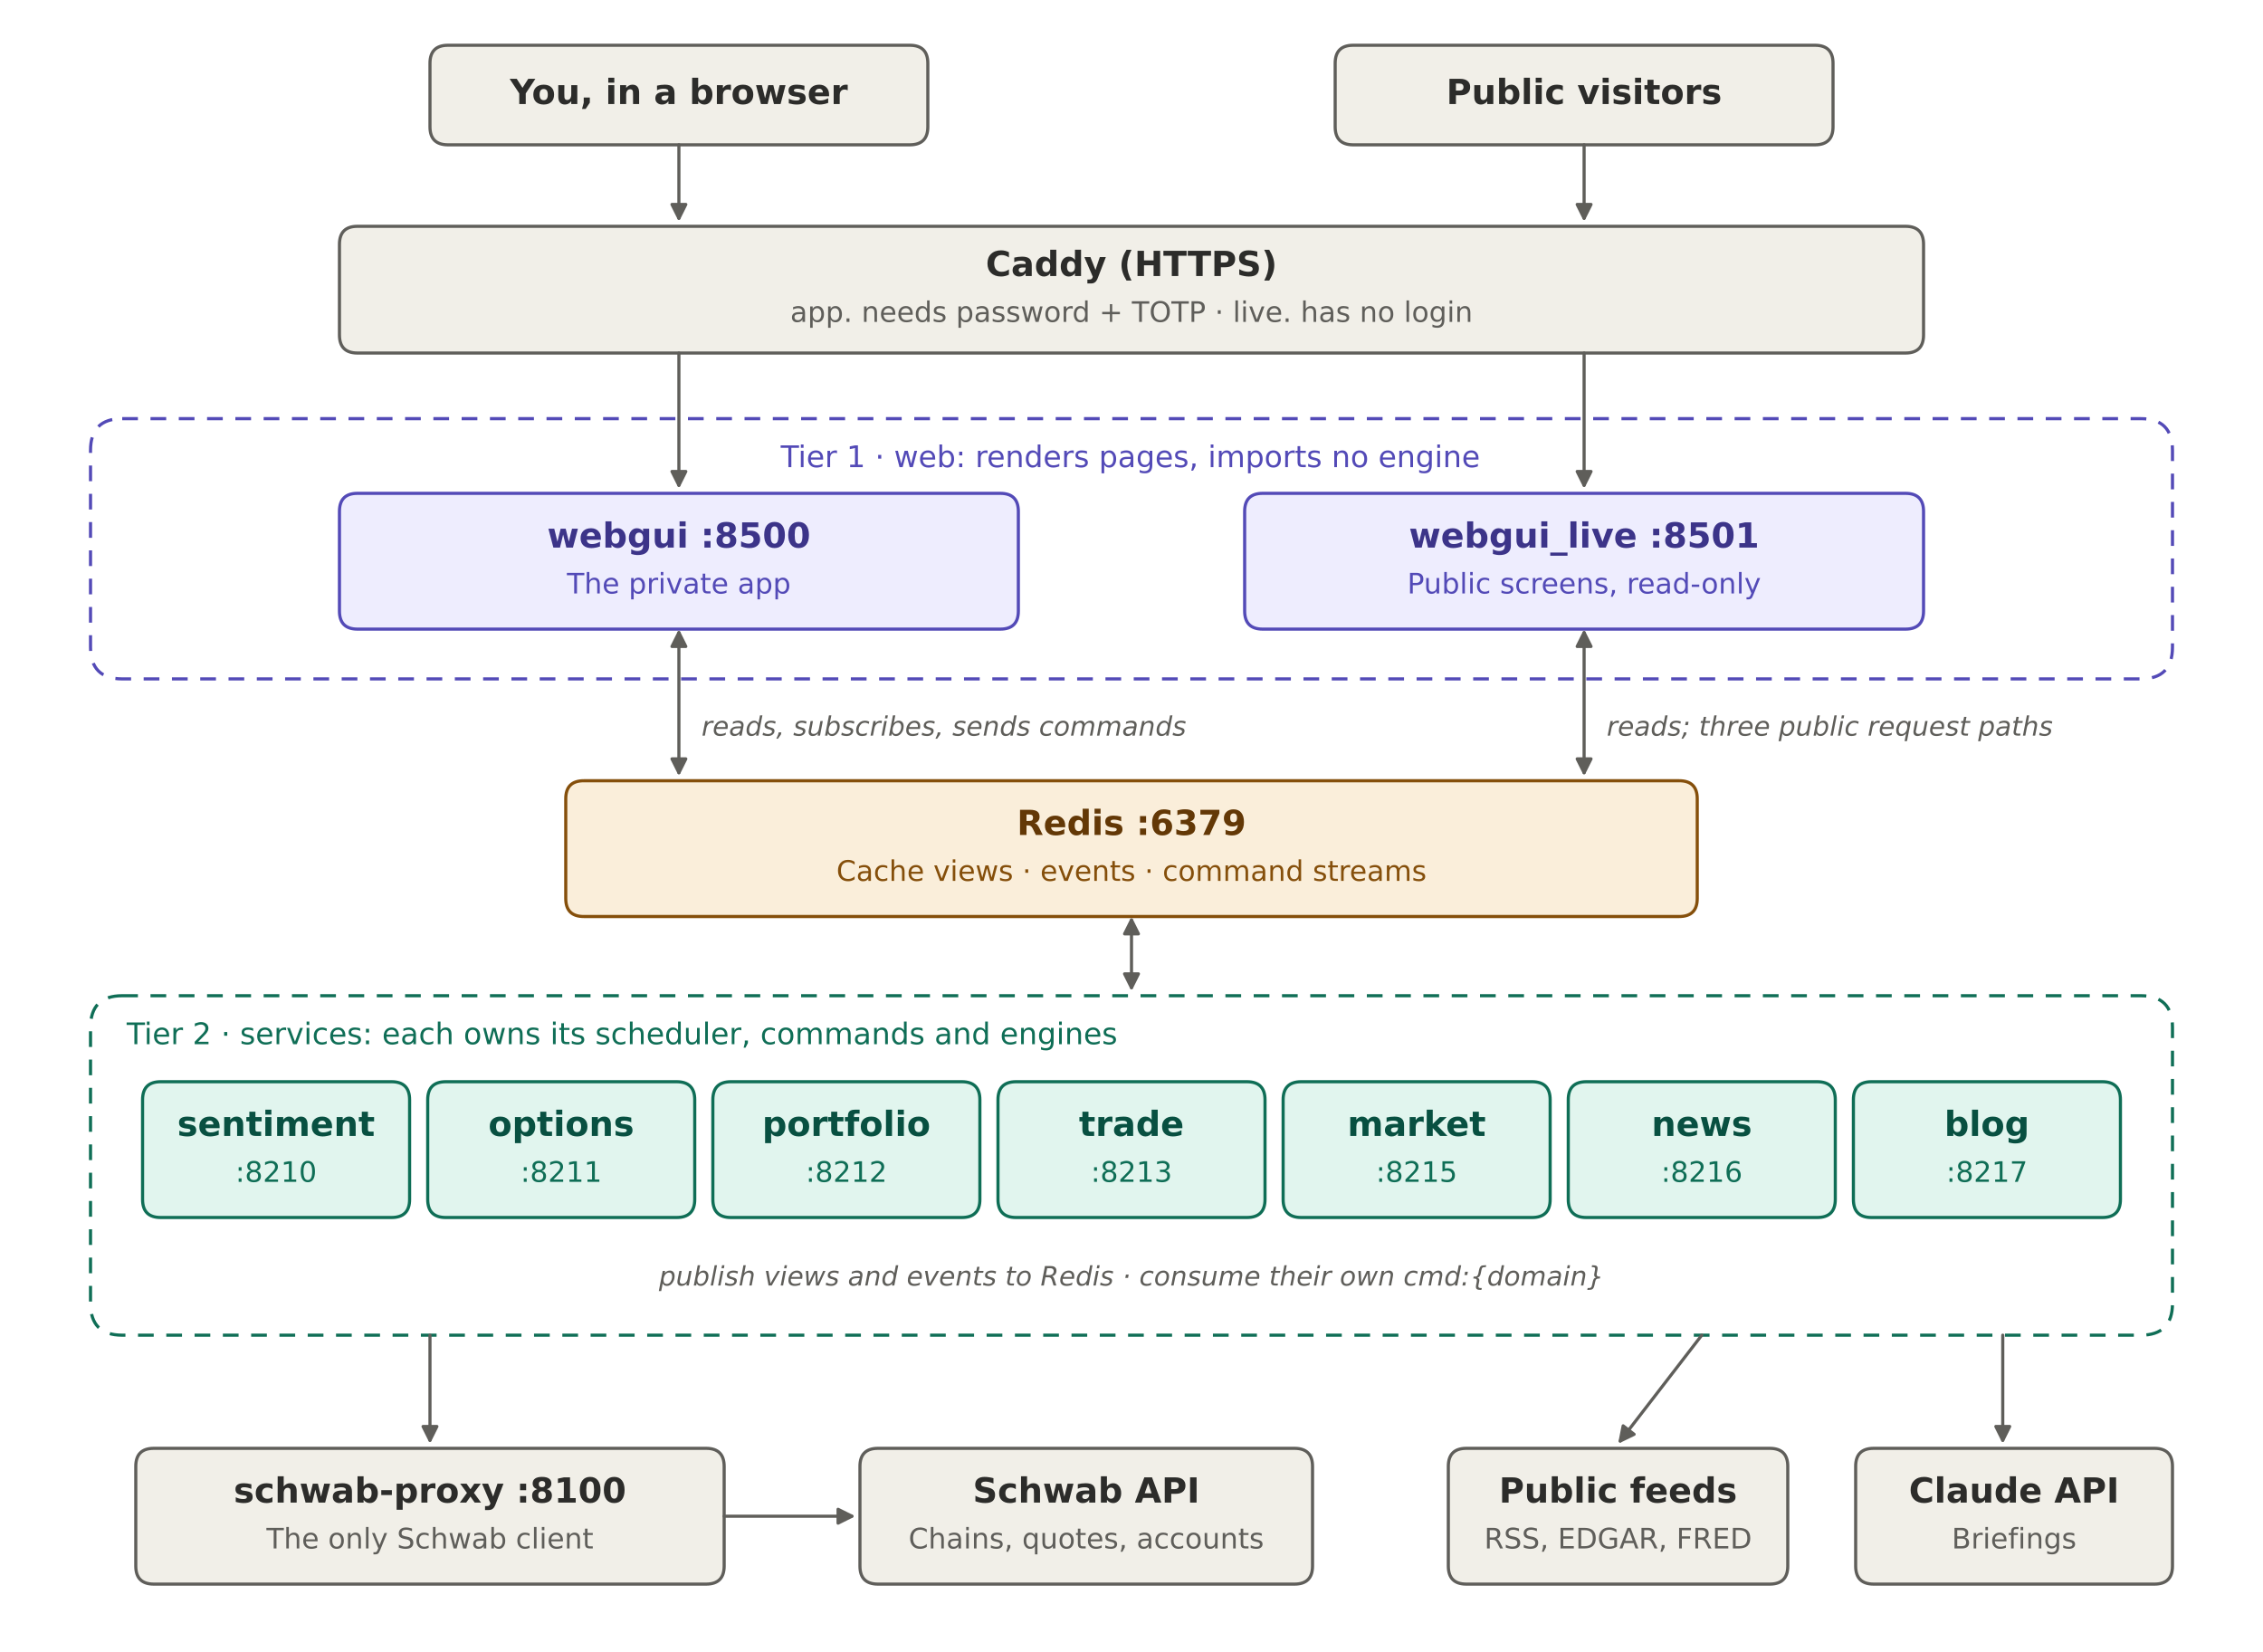
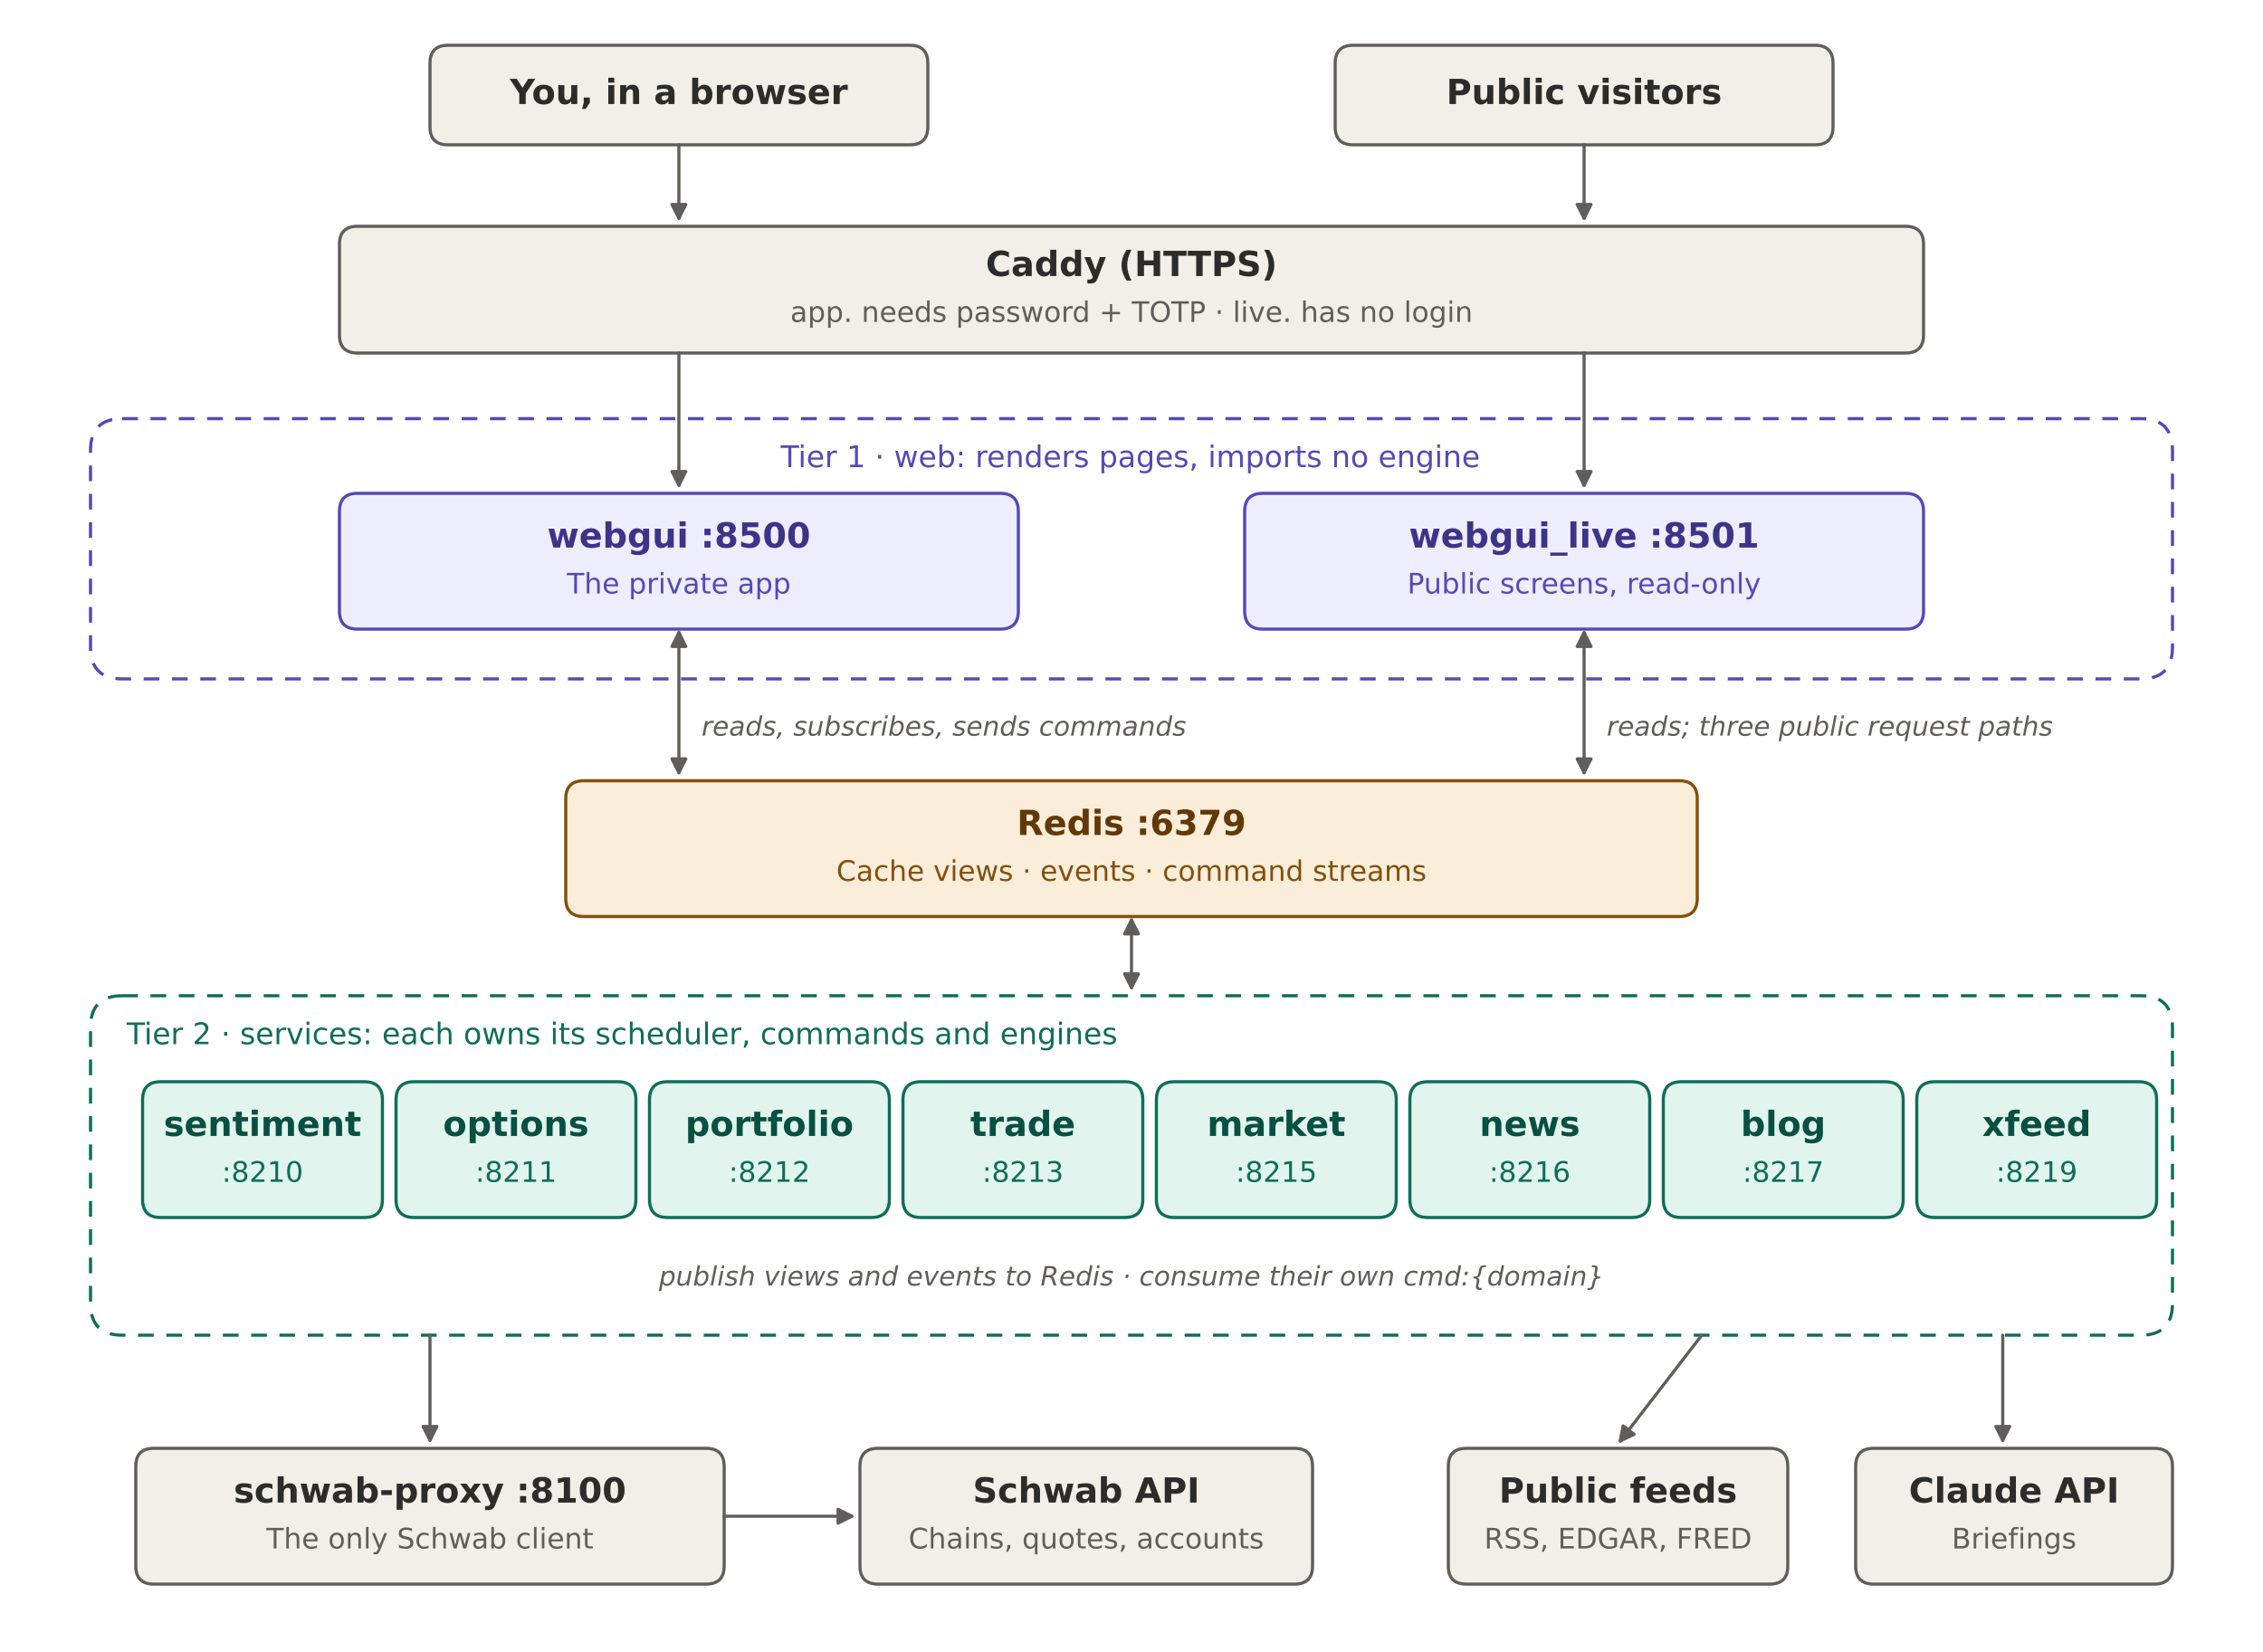
<svg xmlns="http://www.w3.org/2000/svg" width="720pt" height="525.6pt" viewBox="0 0 720 525.6" version="1.1">
  <defs>
    <style type="text/css">*{stroke-linejoin: round; stroke-linecap: butt}</style>
  </defs>
  <g id="figure_1">
    <g id="patch_1">
      <path d="M 0 525.6  L 720 525.6  L 720 0  L 0 0  z " style="fill: #ffffff" />
    </g>
    <g id="axes_1">
      <g id="patch_2">
        <path d="M 142.56 14.4  L 289.44 14.4  Q 295.2 14.4 295.2 20.16  L 295.2 40.32  Q 295.2 46.08 289.44 46.08  L 142.56 46.08  Q 136.8 46.08 136.8 40.32  L 136.8 20.16  Q 136.8 14.4 142.56 14.4  z " clip-path="url(#pae42fd94f3)" style="fill: #f1efe8; stroke: #5f5e5a; stroke-linejoin: miter" />
      </g>
      <g id="patch_3">
        <path d="M 430.56 14.4  L 577.44 14.4  Q 583.2 14.4 583.2 20.16  L 583.2 40.32  Q 583.2 46.08 577.44 46.08  L 430.56 46.08  Q 424.8 46.08 424.8 40.32  L 424.8 20.16  Q 424.8 14.4 430.56 14.4  z " clip-path="url(#pae42fd94f3)" style="fill: #f1efe8; stroke: #5f5e5a; stroke-linejoin: miter" />
      </g>
      <g id="patch_4">
        <path d="M 113.76 72  L 606.24 72  Q 612 72 612 77.76  L 612 106.56  Q 612 112.32 606.24 112.32  L 113.76 112.32  Q 108 112.32 108 106.56  L 108 77.76  Q 108 72 113.76 72  z " clip-path="url(#pae42fd94f3)" style="fill: #f1efe8; stroke: #5f5e5a; stroke-linejoin: miter" />
      </g>
      <g id="patch_5">
        <path d="M 38.88 133.2  L 681.12 133.2  Q 691.2 133.2 691.2 143.28  L 691.2 205.92  Q 691.2 216 681.12 216  L 38.88 216  Q 28.8 216 28.8 205.92  L 28.8 143.28  Q 28.8 133.2 38.88 133.2  L 38.88 133.2  z " clip-path="url(#pae42fd94f3)" style="fill: none; stroke-dasharray: 5,4; stroke-dashoffset: 0; stroke: #534ab7; stroke-linejoin: miter" />
      </g>
      <g id="patch_6">
        <path d="M 113.76 156.96  L 318.24 156.96  Q 324 156.96 324 162.72  L 324 194.4  Q 324 200.16 318.24 200.16  L 113.76 200.16  Q 108 200.16 108 194.4  L 108 162.72  Q 108 156.96 113.76 156.96  z " clip-path="url(#pae42fd94f3)" style="fill: #eeedfe; stroke: #534ab7; stroke-linejoin: miter" />
      </g>
      <g id="patch_7">
        <path d="M 401.76 156.96  L 606.24 156.96  Q 612 156.96 612 162.72  L 612 194.4  Q 612 200.16 606.24 200.16  L 401.76 200.16  Q 396 200.16 396 194.4  L 396 162.72  Q 396 156.96 401.76 156.96  z " clip-path="url(#pae42fd94f3)" style="fill: #eeedfe; stroke: #534ab7; stroke-linejoin: miter" />
      </g>
      <g id="patch_8">
        <path d="M 185.76 248.4  L 534.24 248.4  Q 540 248.4 540 254.16  L 540 285.84  Q 540 291.6 534.24 291.6  L 185.76 291.6  Q 180 291.6 180 285.84  L 180 254.16  Q 180 248.4 185.76 248.4  z " clip-path="url(#pae42fd94f3)" style="fill: #faeeda; stroke: #854f0b; stroke-linejoin: miter" />
      </g>
      <g id="patch_9">
        <path d="M 38.88 316.8  L 681.12 316.8  Q 691.2 316.8 691.2 326.88  L 691.2 414.72  Q 691.2 424.8 681.12 424.8  L 38.88 424.8  Q 28.8 424.8 28.8 414.72  L 28.8 326.88  Q 28.8 316.8 38.88 316.8  L 38.88 316.8  z " clip-path="url(#pae42fd94f3)" style="fill: none; stroke-dasharray: 5,4; stroke-dashoffset: 0; stroke: #0f6e56; stroke-linejoin: miter" />
      </g>
      <g id="patch_10">
-         <path d="M 51.12 344.16  L 124.56 344.16  Q 130.32 344.16 130.32 349.92  L 130.32 381.6  Q 130.32 387.36 124.56 387.36  L 51.12 387.36  Q 45.36 387.36 45.36 381.6  L 45.36 349.92  Q 45.36 344.16 51.12 344.16  z " clip-path="url(#pae42fd94f3)" style="fill: #e1f5ee; stroke: #0f6e56; stroke-linejoin: miter" />
+         <path d="M 51.12 344.16  L 115.92 344.16  Q 121.68 344.16 121.68 349.92  L 121.68 381.6  Q 121.68 387.36 115.92 387.36  L 51.12 387.36  Q 45.36 387.36 45.36 381.6  L 45.36 349.92  Q 45.36 344.16 51.12 344.16  z " clip-path="url(#pae42fd94f3)" style="fill: #e1f5ee; stroke: #0f6e56; stroke-linejoin: miter" />
      </g>
      <g id="patch_11">
-         <path d="M 141.84 344.16  L 215.28 344.16  Q 221.04 344.16 221.04 349.92  L 221.04 381.6  Q 221.04 387.36 215.28 387.36  L 141.84 387.36  Q 136.08 387.36 136.08 381.6  L 136.08 349.92  Q 136.08 344.16 141.84 344.16  z " clip-path="url(#pae42fd94f3)" style="fill: #e1f5ee; stroke: #0f6e56; stroke-linejoin: miter" />
+         <path d="M 131.76 344.16  L 196.56 344.16  Q 202.32 344.16 202.32 349.92  L 202.32 381.6  Q 202.32 387.36 196.56 387.36  L 131.76 387.36  Q 126 387.36 126 381.6  L 126 349.92  Q 126 344.16 131.76 344.16  z " clip-path="url(#pae42fd94f3)" style="fill: #e1f5ee; stroke: #0f6e56; stroke-linejoin: miter" />
      </g>
      <g id="patch_12">
-         <path d="M 232.56 344.16  L 306 344.16  Q 311.76 344.16 311.76 349.92  L 311.76 381.6  Q 311.76 387.36 306 387.36  L 232.56 387.36  Q 226.8 387.36 226.8 381.6  L 226.8 349.92  Q 226.8 344.16 232.56 344.16  z " clip-path="url(#pae42fd94f3)" style="fill: #e1f5ee; stroke: #0f6e56; stroke-linejoin: miter" />
+         <path d="M 212.4 344.16  L 277.2 344.16  Q 282.96 344.16 282.96 349.92  L 282.96 381.6  Q 282.96 387.36 277.2 387.36  L 212.4 387.36  Q 206.64 387.36 206.64 381.6  L 206.64 349.92  Q 206.64 344.16 212.4 344.16  z " clip-path="url(#pae42fd94f3)" style="fill: #e1f5ee; stroke: #0f6e56; stroke-linejoin: miter" />
      </g>
      <g id="patch_13">
-         <path d="M 323.28 344.16  L 396.72 344.16  Q 402.48 344.16 402.48 349.92  L 402.48 381.6  Q 402.48 387.36 396.72 387.36  L 323.28 387.36  Q 317.52 387.36 317.52 381.6  L 317.52 349.92  Q 317.52 344.16 323.28 344.16  z " clip-path="url(#pae42fd94f3)" style="fill: #e1f5ee; stroke: #0f6e56; stroke-linejoin: miter" />
+         <path d="M 293.04 344.16  L 357.84 344.16  Q 363.6 344.16 363.6 349.92  L 363.6 381.6  Q 363.6 387.36 357.84 387.36  L 293.04 387.36  Q 287.28 387.36 287.28 381.6  L 287.28 349.92  Q 287.28 344.16 293.04 344.16  z " clip-path="url(#pae42fd94f3)" style="fill: #e1f5ee; stroke: #0f6e56; stroke-linejoin: miter" />
      </g>
      <g id="patch_14">
-         <path d="M 414 344.16  L 487.44 344.16  Q 493.2 344.16 493.2 349.92  L 493.2 381.6  Q 493.2 387.36 487.44 387.36  L 414 387.36  Q 408.24 387.36 408.24 381.6  L 408.24 349.92  Q 408.24 344.16 414 344.16  z " clip-path="url(#pae42fd94f3)" style="fill: #e1f5ee; stroke: #0f6e56; stroke-linejoin: miter" />
+         <path d="M 373.68 344.16  L 438.48 344.16  Q 444.24 344.16 444.24 349.92  L 444.24 381.6  Q 444.24 387.36 438.48 387.36  L 373.68 387.36  Q 367.92 387.36 367.92 381.6  L 367.92 349.92  Q 367.92 344.16 373.68 344.16  z " clip-path="url(#pae42fd94f3)" style="fill: #e1f5ee; stroke: #0f6e56; stroke-linejoin: miter" />
      </g>
      <g id="patch_15">
-         <path d="M 504.72 344.16  L 578.16 344.16  Q 583.92 344.16 583.92 349.92  L 583.92 381.6  Q 583.92 387.36 578.16 387.36  L 504.72 387.36  Q 498.96 387.36 498.96 381.6  L 498.96 349.92  Q 498.96 344.16 504.72 344.16  z " clip-path="url(#pae42fd94f3)" style="fill: #e1f5ee; stroke: #0f6e56; stroke-linejoin: miter" />
+         <path d="M 454.32 344.16  L 519.12 344.16  Q 524.88 344.16 524.88 349.92  L 524.88 381.6  Q 524.88 387.36 519.12 387.36  L 454.32 387.36  Q 448.56 387.36 448.56 381.6  L 448.56 349.92  Q 448.56 344.16 454.32 344.16  z " clip-path="url(#pae42fd94f3)" style="fill: #e1f5ee; stroke: #0f6e56; stroke-linejoin: miter" />
      </g>
      <g id="patch_16">
-         <path d="M 595.44 344.16  L 668.88 344.16  Q 674.64 344.16 674.64 349.92  L 674.64 381.6  Q 674.64 387.36 668.88 387.36  L 595.44 387.36  Q 589.68 387.36 589.68 381.6  L 589.68 349.92  Q 589.68 344.16 595.44 344.16  z " clip-path="url(#pae42fd94f3)" style="fill: #e1f5ee; stroke: #0f6e56; stroke-linejoin: miter" />
+         <path d="M 534.96 344.16  L 599.76 344.16  Q 605.52 344.16 605.52 349.92  L 605.52 381.6  Q 605.52 387.36 599.76 387.36  L 534.96 387.36  Q 529.2 387.36 529.2 381.6  L 529.2 349.92  Q 529.2 344.16 534.96 344.16  z " clip-path="url(#pae42fd94f3)" style="fill: #e1f5ee; stroke: #0f6e56; stroke-linejoin: miter" />
      </g>
      <g id="patch_17">
+         <path d="M 615.6 344.16  L 680.4 344.16  Q 686.16 344.16 686.16 349.92  L 686.16 381.6  Q 686.16 387.36 680.4 387.36  L 615.6 387.36  Q 609.84 387.36 609.84 381.6  L 609.84 349.92  Q 609.84 344.16 615.6 344.16  z " clip-path="url(#pae42fd94f3)" style="fill: #e1f5ee; stroke: #0f6e56; stroke-linejoin: miter" />
+       </g>
+       <g id="patch_18">
        <path d="M 48.96 460.8  L 224.64 460.8  Q 230.4 460.8 230.4 466.56  L 230.4 498.24  Q 230.4 504 224.64 504  L 48.96 504  Q 43.2 504 43.2 498.24  L 43.2 466.56  Q 43.2 460.8 48.96 460.8  z " clip-path="url(#pae42fd94f3)" style="fill: #f1efe8; stroke: #5f5e5a; stroke-linejoin: miter" />
      </g>
-       <g id="patch_18">
+       <g id="patch_19">
        <path d="M 279.36 460.8  L 411.84 460.8  Q 417.6 460.8 417.6 466.56  L 417.6 498.24  Q 417.6 504 411.84 504  L 279.36 504  Q 273.6 504 273.6 498.24  L 273.6 466.56  Q 273.6 460.8 279.36 460.8  z " clip-path="url(#pae42fd94f3)" style="fill: #f1efe8; stroke: #5f5e5a; stroke-linejoin: miter" />
      </g>
-       <g id="patch_19">
+       <g id="patch_20">
        <path d="M 466.56 460.8  L 563.04 460.8  Q 568.8 460.8 568.8 466.56  L 568.8 498.24  Q 568.8 504 563.04 504  L 466.56 504  Q 460.8 504 460.8 498.24  L 460.8 466.56  Q 460.8 460.8 466.56 460.8  z " clip-path="url(#pae42fd94f3)" style="fill: #f1efe8; stroke: #5f5e5a; stroke-linejoin: miter" />
      </g>
-       <g id="patch_20">
+       <g id="patch_21">
        <path d="M 596.16 460.8  L 685.44 460.8  Q 691.2 460.8 691.2 466.56  L 691.2 498.24  Q 691.2 504 685.44 504  L 596.16 504  Q 590.4 504 590.4 498.24  L 590.4 466.56  Q 590.4 460.8 596.16 460.8  z " clip-path="url(#pae42fd94f3)" style="fill: #f1efe8; stroke: #5f5e5a; stroke-linejoin: miter" />
      </g>
      <g id="text_1">
        <text style="font-weight: 700; font-size: 11px; font-family: 'DejaVu Sans', sans-serif; text-anchor: middle; fill: #2c2c2a" x="216" y="33.098" transform="rotate(-0 216 33.09785)">You, in a browser</text>
      </g>
      <g id="text_2">
        <text style="font-weight: 700; font-size: 11px; font-family: 'DejaVu Sans', sans-serif; text-anchor: middle; fill: #2c2c2a" x="504" y="33.098" transform="rotate(-0 504 33.09785)">Public visitors</text>
      </g>
      <g id="text_3">
        <text style="font-weight: 700; font-size: 11px; font-family: 'DejaVu Sans', sans-serif; text-anchor: middle; fill: #2c2c2a" x="360" y="87.818" transform="rotate(-0 360 87.81785)">Caddy (HTTPS)</text>
      </g>
      <g id="text_4">
        <text style="font-size: 9px; font-family: 'DejaVu Sans', sans-serif; text-anchor: middle; fill: #5f5e5a" x="360" y="102.418" transform="rotate(-0 360 102.4182)">app. needs password + TOTP  ·  live. has no login</text>
      </g>
-       <g id="patch_21">
+       <g id="patch_22">
        <path d="M 216 46.08  Q 216 58.32 216 69.442  " style="fill: none; stroke: #5f5e5a; stroke-linecap: round" />
        <path d="M 218.2 65.042  L 216 69.442  L 213.8 65.042  z " style="fill: #5f5e5a; stroke: #5f5e5a; stroke-linecap: round" />
      </g>
-       <g id="patch_22">
+       <g id="patch_23">
        <path d="M 504 46.08  Q 504 58.32 504 69.442  " style="fill: none; stroke: #5f5e5a; stroke-linecap: round" />
        <path d="M 506.2 65.042  L 504 69.442  L 501.8 65.042  z " style="fill: #5f5e5a; stroke: #5f5e5a; stroke-linecap: round" />
      </g>
      <g id="text_5">
        <text style="font-size: 9.5px; font-family: 'DejaVu Sans', sans-serif; text-anchor: start; fill: #534ab7" x="248.4" y="148.628" transform="rotate(-0 248.4 148.6281)">Tier 1 · web: renders pages, imports no engine</text>
      </g>
      <g id="text_6">
        <text style="font-weight: 700; font-size: 11px; font-family: 'DejaVu Sans', sans-serif; text-anchor: middle; fill: #3c3489" x="216" y="174.218" transform="rotate(-0 216 174.2179)">webgui :8500</text>
      </g>
      <g id="text_7">
        <text style="font-size: 9px; font-family: 'DejaVu Sans', sans-serif; text-anchor: middle; fill: #534ab7" x="216" y="188.818" transform="rotate(-0 216 188.8182)">The private app</text>
      </g>
      <g id="text_8">
        <text style="font-weight: 700; font-size: 11px; font-family: 'DejaVu Sans', sans-serif; text-anchor: middle; fill: #3c3489" x="504" y="174.218" transform="rotate(-0 504 174.2179)">webgui_live :8501</text>
      </g>
      <g id="text_9">
        <text style="font-size: 9px; font-family: 'DejaVu Sans', sans-serif; text-anchor: middle; fill: #534ab7" x="504" y="188.818" transform="rotate(-0 504 188.8182)">Public screens, read-only</text>
      </g>
-       <g id="patch_23">
+       <g id="patch_24">
        <path d="M 216 112.32  Q 216 133.92 216 154.402  " style="fill: none; stroke: #5f5e5a; stroke-linecap: round" />
        <path d="M 218.2 150.002  L 216 154.402  L 213.8 150.002  z " style="fill: #5f5e5a; stroke: #5f5e5a; stroke-linecap: round" />
      </g>
-       <g id="patch_24">
+       <g id="patch_25">
        <path d="M 504 112.32  Q 504 133.92 504 154.402  " style="fill: none; stroke: #5f5e5a; stroke-linecap: round" />
        <path d="M 506.2 150.002  L 504 154.402  L 501.8 150.002  z " style="fill: #5f5e5a; stroke: #5f5e5a; stroke-linecap: round" />
      </g>
      <g id="text_10">
        <text style="font-weight: 700; font-size: 11px; font-family: 'DejaVu Sans', sans-serif; text-anchor: middle; fill: #633806" x="360" y="265.658" transform="rotate(-0 360 265.6579)">Redis :6379</text>
      </g>
      <g id="text_11">
        <text style="font-size: 9px; font-family: 'DejaVu Sans', sans-serif; text-anchor: middle; fill: #854f0b" x="360" y="280.258" transform="rotate(-0 360 280.2582)">Cache views  ·  events  ·  command streams</text>
      </g>
-       <g id="patch_25">
+       <g id="patch_26">
        <path d="M 216 201.278  Q 216 223.56 216 245.842  " style="fill: none; stroke: #5f5e5a; stroke-linecap: round" />
        <path d="M 213.8 205.678  L 216 201.278  L 218.2 205.678  z " style="fill: #5f5e5a; stroke: #5f5e5a; stroke-linecap: round" />
        <path d="M 218.2 241.442  L 216 245.842  L 213.8 241.442  z " style="fill: #5f5e5a; stroke: #5f5e5a; stroke-linecap: round" />
      </g>
-       <g id="patch_26">
+       <g id="patch_27">
        <path d="M 504 201.278  Q 504 223.56 504 245.842  " style="fill: none; stroke: #5f5e5a; stroke-linecap: round" />
        <path d="M 501.8 205.678  L 504 201.278  L 506.2 205.678  z " style="fill: #5f5e5a; stroke: #5f5e5a; stroke-linecap: round" />
        <path d="M 506.2 241.442  L 504 245.842  L 501.8 241.442  z " style="fill: #5f5e5a; stroke: #5f5e5a; stroke-linecap: round" />
      </g>
      <g id="text_12">
        <text style="font-style: italic; font-size: 8.5px; font-family: 'DejaVu Sans', sans-serif; text-anchor: start; fill: #5f5e5a" x="223.2" y="234.048" transform="rotate(-0 223.2 234.0483)">reads, subscribes, sends commands</text>
      </g>
      <g id="text_13">
        <text style="font-style: italic; font-size: 8.5px; font-family: 'DejaVu Sans', sans-serif; text-anchor: start; fill: #5f5e5a" x="511.2" y="234.048" transform="rotate(-0 511.2 234.0483)">reads; three public request paths</text>
      </g>
      <g id="text_14">
        <text style="font-size: 9.5px; font-family: 'DejaVu Sans', sans-serif; text-anchor: start; fill: #0f6e56" x="40.32" y="332.228" transform="rotate(-0 40.32 332.2281)">Tier 2 · services: each owns its scheduler, commands and engines</text>
      </g>
      <g id="text_15">
-         <text style="font-weight: 700; font-size: 11px; font-family: 'DejaVu Sans', sans-serif; text-anchor: middle; fill: #085041" x="87.84" y="361.418" transform="rotate(-0 87.84 361.4179)">sentiment</text>
+         <text style="font-weight: 700; font-size: 11px; font-family: 'DejaVu Sans', sans-serif; text-anchor: middle; fill: #085041" x="83.52" y="361.418" transform="rotate(-0 83.52 361.4179)">sentiment</text>
      </g>
      <g id="text_16">
-         <text style="font-size: 9px; font-family: 'DejaVu Sans', sans-serif; text-anchor: middle; fill: #0f6e56" x="87.84" y="376.018" transform="rotate(-0 87.84 376.0179)">:8210</text>
+         <text style="font-size: 9px; font-family: 'DejaVu Sans', sans-serif; text-anchor: middle; fill: #0f6e56" x="83.52" y="376.018" transform="rotate(-0 83.52 376.0179)">:8210</text>
      </g>
      <g id="text_17">
-         <text style="font-weight: 700; font-size: 11px; font-family: 'DejaVu Sans', sans-serif; text-anchor: middle; fill: #085041" x="178.56" y="361.418" transform="rotate(-0 178.56 361.4179)">options</text>
+         <text style="font-weight: 700; font-size: 11px; font-family: 'DejaVu Sans', sans-serif; text-anchor: middle; fill: #085041" x="164.16" y="361.418" transform="rotate(-0 164.16 361.4179)">options</text>
      </g>
      <g id="text_18">
-         <text style="font-size: 9px; font-family: 'DejaVu Sans', sans-serif; text-anchor: middle; fill: #0f6e56" x="178.56" y="376.018" transform="rotate(-0 178.56 376.0179)">:8211</text>
+         <text style="font-size: 9px; font-family: 'DejaVu Sans', sans-serif; text-anchor: middle; fill: #0f6e56" x="164.16" y="376.018" transform="rotate(-0 164.16 376.0179)">:8211</text>
      </g>
      <g id="text_19">
-         <text style="font-weight: 700; font-size: 11px; font-family: 'DejaVu Sans', sans-serif; text-anchor: middle; fill: #085041" x="269.28" y="361.418" transform="rotate(-0 269.28 361.4179)">portfolio</text>
+         <text style="font-weight: 700; font-size: 11px; font-family: 'DejaVu Sans', sans-serif; text-anchor: middle; fill: #085041" x="244.8" y="361.418" transform="rotate(-0 244.8 361.4179)">portfolio</text>
      </g>
      <g id="text_20">
-         <text style="font-size: 9px; font-family: 'DejaVu Sans', sans-serif; text-anchor: middle; fill: #0f6e56" x="269.28" y="376.018" transform="rotate(-0 269.28 376.0179)">:8212</text>
+         <text style="font-size: 9px; font-family: 'DejaVu Sans', sans-serif; text-anchor: middle; fill: #0f6e56" x="244.8" y="376.018" transform="rotate(-0 244.8 376.0179)">:8212</text>
      </g>
      <g id="text_21">
-         <text style="font-weight: 700; font-size: 11px; font-family: 'DejaVu Sans', sans-serif; text-anchor: middle; fill: #085041" x="360" y="361.418" transform="rotate(-0 360 361.4179)">trade</text>
+         <text style="font-weight: 700; font-size: 11px; font-family: 'DejaVu Sans', sans-serif; text-anchor: middle; fill: #085041" x="325.44" y="361.418" transform="rotate(-0 325.44 361.4179)">trade</text>
      </g>
      <g id="text_22">
-         <text style="font-size: 9px; font-family: 'DejaVu Sans', sans-serif; text-anchor: middle; fill: #0f6e56" x="360" y="376.018" transform="rotate(-0 360 376.0179)">:8213</text>
+         <text style="font-size: 9px; font-family: 'DejaVu Sans', sans-serif; text-anchor: middle; fill: #0f6e56" x="325.44" y="376.018" transform="rotate(-0 325.44 376.0179)">:8213</text>
      </g>
      <g id="text_23">
-         <text style="font-weight: 700; font-size: 11px; font-family: 'DejaVu Sans', sans-serif; text-anchor: middle; fill: #085041" x="450.72" y="361.418" transform="rotate(-0 450.72 361.4179)">market</text>
+         <text style="font-weight: 700; font-size: 11px; font-family: 'DejaVu Sans', sans-serif; text-anchor: middle; fill: #085041" x="406.08" y="361.418" transform="rotate(-0 406.08 361.4179)">market</text>
      </g>
      <g id="text_24">
-         <text style="font-size: 9px; font-family: 'DejaVu Sans', sans-serif; text-anchor: middle; fill: #0f6e56" x="450.72" y="376.018" transform="rotate(-0 450.72 376.0179)">:8215</text>
+         <text style="font-size: 9px; font-family: 'DejaVu Sans', sans-serif; text-anchor: middle; fill: #0f6e56" x="406.08" y="376.018" transform="rotate(-0 406.08 376.0179)">:8215</text>
      </g>
      <g id="text_25">
-         <text style="font-weight: 700; font-size: 11px; font-family: 'DejaVu Sans', sans-serif; text-anchor: middle; fill: #085041" x="541.44" y="361.417" transform="rotate(-0 541.44 361.4174)">news</text>
+         <text style="font-weight: 700; font-size: 11px; font-family: 'DejaVu Sans', sans-serif; text-anchor: middle; fill: #085041" x="486.72" y="361.417" transform="rotate(-0 486.72 361.4174)">news</text>
      </g>
      <g id="text_26">
-         <text style="font-size: 9px; font-family: 'DejaVu Sans', sans-serif; text-anchor: middle; fill: #0f6e56" x="541.44" y="376.018" transform="rotate(-0 541.44 376.0179)">:8216</text>
+         <text style="font-size: 9px; font-family: 'DejaVu Sans', sans-serif; text-anchor: middle; fill: #0f6e56" x="486.72" y="376.018" transform="rotate(-0 486.72 376.0179)">:8216</text>
      </g>
      <g id="text_27">
-         <text style="font-weight: 700; font-size: 11px; font-family: 'DejaVu Sans', sans-serif; text-anchor: middle; fill: #085041" x="632.16" y="361.418" transform="rotate(-0 632.16 361.4179)">blog</text>
+         <text style="font-weight: 700; font-size: 11px; font-family: 'DejaVu Sans', sans-serif; text-anchor: middle; fill: #085041" x="567.36" y="361.418" transform="rotate(-0 567.36 361.4179)">blog</text>
      </g>
      <g id="text_28">
-         <text style="font-size: 9px; font-family: 'DejaVu Sans', sans-serif; text-anchor: middle; fill: #0f6e56" x="632.16" y="376.018" transform="rotate(-0 632.16 376.0179)">:8217</text>
+         <text style="font-size: 9px; font-family: 'DejaVu Sans', sans-serif; text-anchor: middle; fill: #0f6e56" x="567.36" y="376.018" transform="rotate(-0 567.36 376.0179)">:8217</text>
      </g>
      <g id="text_29">
+         <text style="font-weight: 700; font-size: 11px; font-family: 'DejaVu Sans', sans-serif; text-anchor: middle; fill: #085041" x="648" y="361.418" transform="rotate(-0 648 361.4179)">xfeed</text>
+       </g>
+       <g id="text_30">
+         <text style="font-size: 9px; font-family: 'DejaVu Sans', sans-serif; text-anchor: middle; fill: #0f6e56" x="648" y="376.018" transform="rotate(-0 648 376.0179)">:8219</text>
+       </g>
+       <g id="text_31">
        <text style="font-style: italic; font-size: 8.5px; font-family: 'DejaVu Sans', sans-serif; text-anchor: middle; fill: #5f5e5a" x="360" y="409.008" transform="rotate(-0 360 409.0083)">publish views and events to Redis  ·  consume their own cmd:{domain}</text>
      </g>
-       <g id="patch_27">
+       <g id="patch_28">
        <path d="M 360 292.718  Q 360 303.48 360 314.242  " style="fill: none; stroke: #5f5e5a; stroke-linecap: round" />
        <path d="M 357.8 297.118  L 360 292.718  L 362.2 297.118  z " style="fill: #5f5e5a; stroke: #5f5e5a; stroke-linecap: round" />
        <path d="M 362.2 309.842  L 360 314.242  L 357.8 309.842  z " style="fill: #5f5e5a; stroke: #5f5e5a; stroke-linecap: round" />
      </g>
-       <g id="text_30">
+       <g id="text_32">
        <text style="font-weight: 700; font-size: 11px; font-family: 'DejaVu Sans', sans-serif; text-anchor: middle; fill: #2c2c2a" x="136.8" y="478.058" transform="rotate(-0 136.8 478.0579)">schwab-proxy :8100</text>
      </g>
-       <g id="text_31">
+       <g id="text_33">
        <text style="font-size: 9px; font-family: 'DejaVu Sans', sans-serif; text-anchor: middle; fill: #5f5e5a" x="136.8" y="492.658" transform="rotate(-0 136.8 492.6582)">The only Schwab client</text>
      </g>
-       <g id="text_32">
+       <g id="text_34">
        <text style="font-weight: 700; font-size: 11px; font-family: 'DejaVu Sans', sans-serif; text-anchor: middle; fill: #2c2c2a" x="345.6" y="478.058" transform="rotate(-0 345.6 478.0579)">Schwab API</text>
      </g>
-       <g id="text_33">
+       <g id="text_35">
        <text style="font-size: 9px; font-family: 'DejaVu Sans', sans-serif; text-anchor: middle; fill: #5f5e5a" x="345.6" y="492.658" transform="rotate(-0 345.6 492.6582)">Chains, quotes, accounts</text>
      </g>
-       <g id="text_34">
+       <g id="text_36">
        <text style="font-weight: 700; font-size: 11px; font-family: 'DejaVu Sans', sans-serif; text-anchor: middle; fill: #2c2c2a" x="514.8" y="478.058" transform="rotate(-0 514.8 478.0579)">Public feeds</text>
      </g>
-       <g id="text_35">
+       <g id="text_37">
        <text style="font-size: 9px; font-family: 'DejaVu Sans', sans-serif; text-anchor: middle; fill: #5f5e5a" x="514.8" y="492.658" transform="rotate(-0 514.8 492.6579)">RSS, EDGAR, FRED</text>
      </g>
-       <g id="text_36">
+       <g id="text_38">
        <text style="font-weight: 700; font-size: 11px; font-family: 'DejaVu Sans', sans-serif; text-anchor: middle; fill: #2c2c2a" x="640.8" y="478.058" transform="rotate(-0 640.8 478.0579)">Claude API</text>
      </g>
-       <g id="text_37">
+       <g id="text_39">
        <text style="font-size: 9px; font-family: 'DejaVu Sans', sans-serif; text-anchor: middle; fill: #5f5e5a" x="640.8" y="492.658" transform="rotate(-0 640.8 492.6582)">Briefings</text>
      </g>
-       <g id="patch_28">
+       <g id="patch_29">
        <path d="M 136.8 424.8  Q 136.8 442.08 136.8 458.242  " style="fill: none; stroke: #5f5e5a; stroke-linecap: round" />
        <path d="M 139 453.842  L 136.8 458.242  L 134.6 453.842  z " style="fill: #5f5e5a; stroke: #5f5e5a; stroke-linecap: round" />
      </g>
-       <g id="patch_29">
+       <g id="patch_30">
        <path d="M 230.4 482.4  Q 251.28 482.4 271.042 482.4  " style="fill: none; stroke: #5f5e5a; stroke-linecap: round" />
        <path d="M 266.642 480.2  L 271.042 482.4  L 266.642 484.6  z " style="fill: #5f5e5a; stroke: #5f5e5a; stroke-linecap: round" />
      </g>
-       <g id="patch_30">
+       <g id="patch_31">
        <path d="M 541.44 424.8  Q 528.12 442.08 515.483 458.475  " style="fill: none; stroke: #5f5e5a; stroke-linecap: round" />
        <path d="M 519.911 456.333  L 515.483 458.475  L 516.426 453.647  z " style="fill: #5f5e5a; stroke: #5f5e5a; stroke-linecap: round" />
      </g>
-       <g id="patch_31">
+       <g id="patch_32">
        <path d="M 637.2 424.8  Q 637.2 442.08 637.2 458.242  " style="fill: none; stroke: #5f5e5a; stroke-linecap: round" />
        <path d="M 639.4 453.842  L 637.2 458.242  L 635 453.842  z " style="fill: #5f5e5a; stroke: #5f5e5a; stroke-linecap: round" />
      </g>
    </g>
  </g>
  <defs>
    <clipPath id="pae42fd94f3">
      <rect x="0" y="0" width="720" height="525.6" />
    </clipPath>
  </defs>
</svg>
